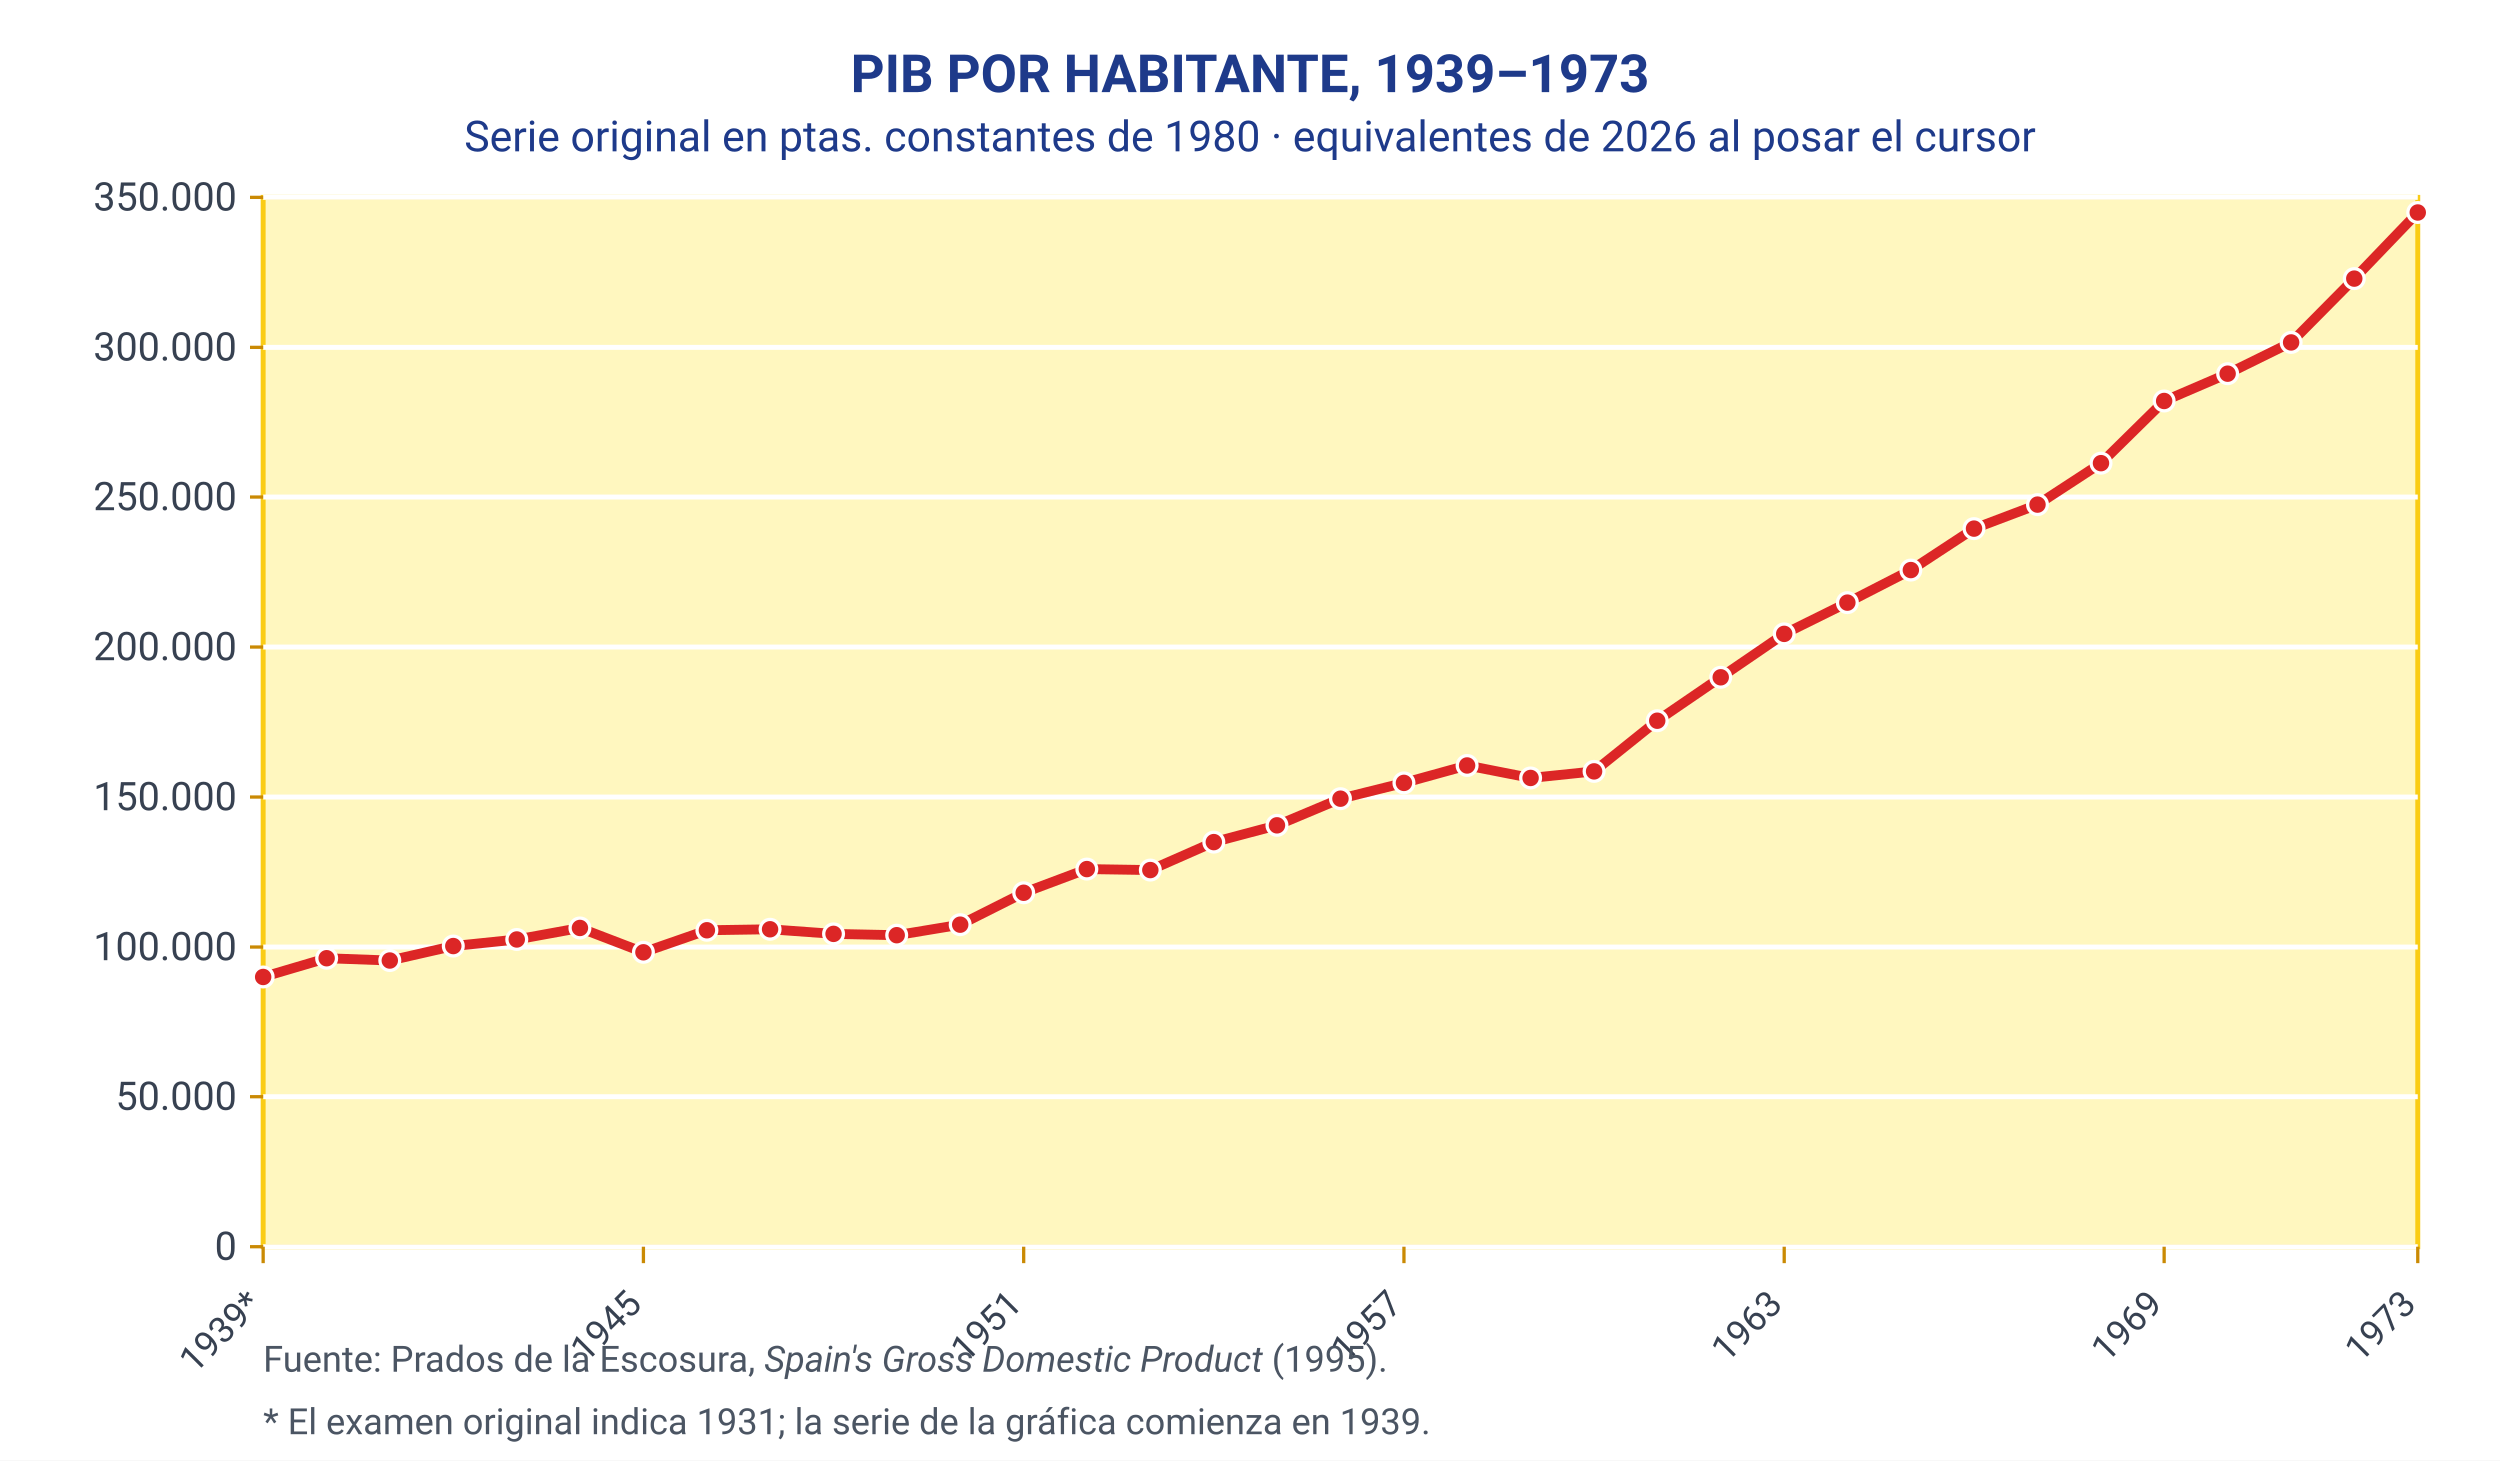
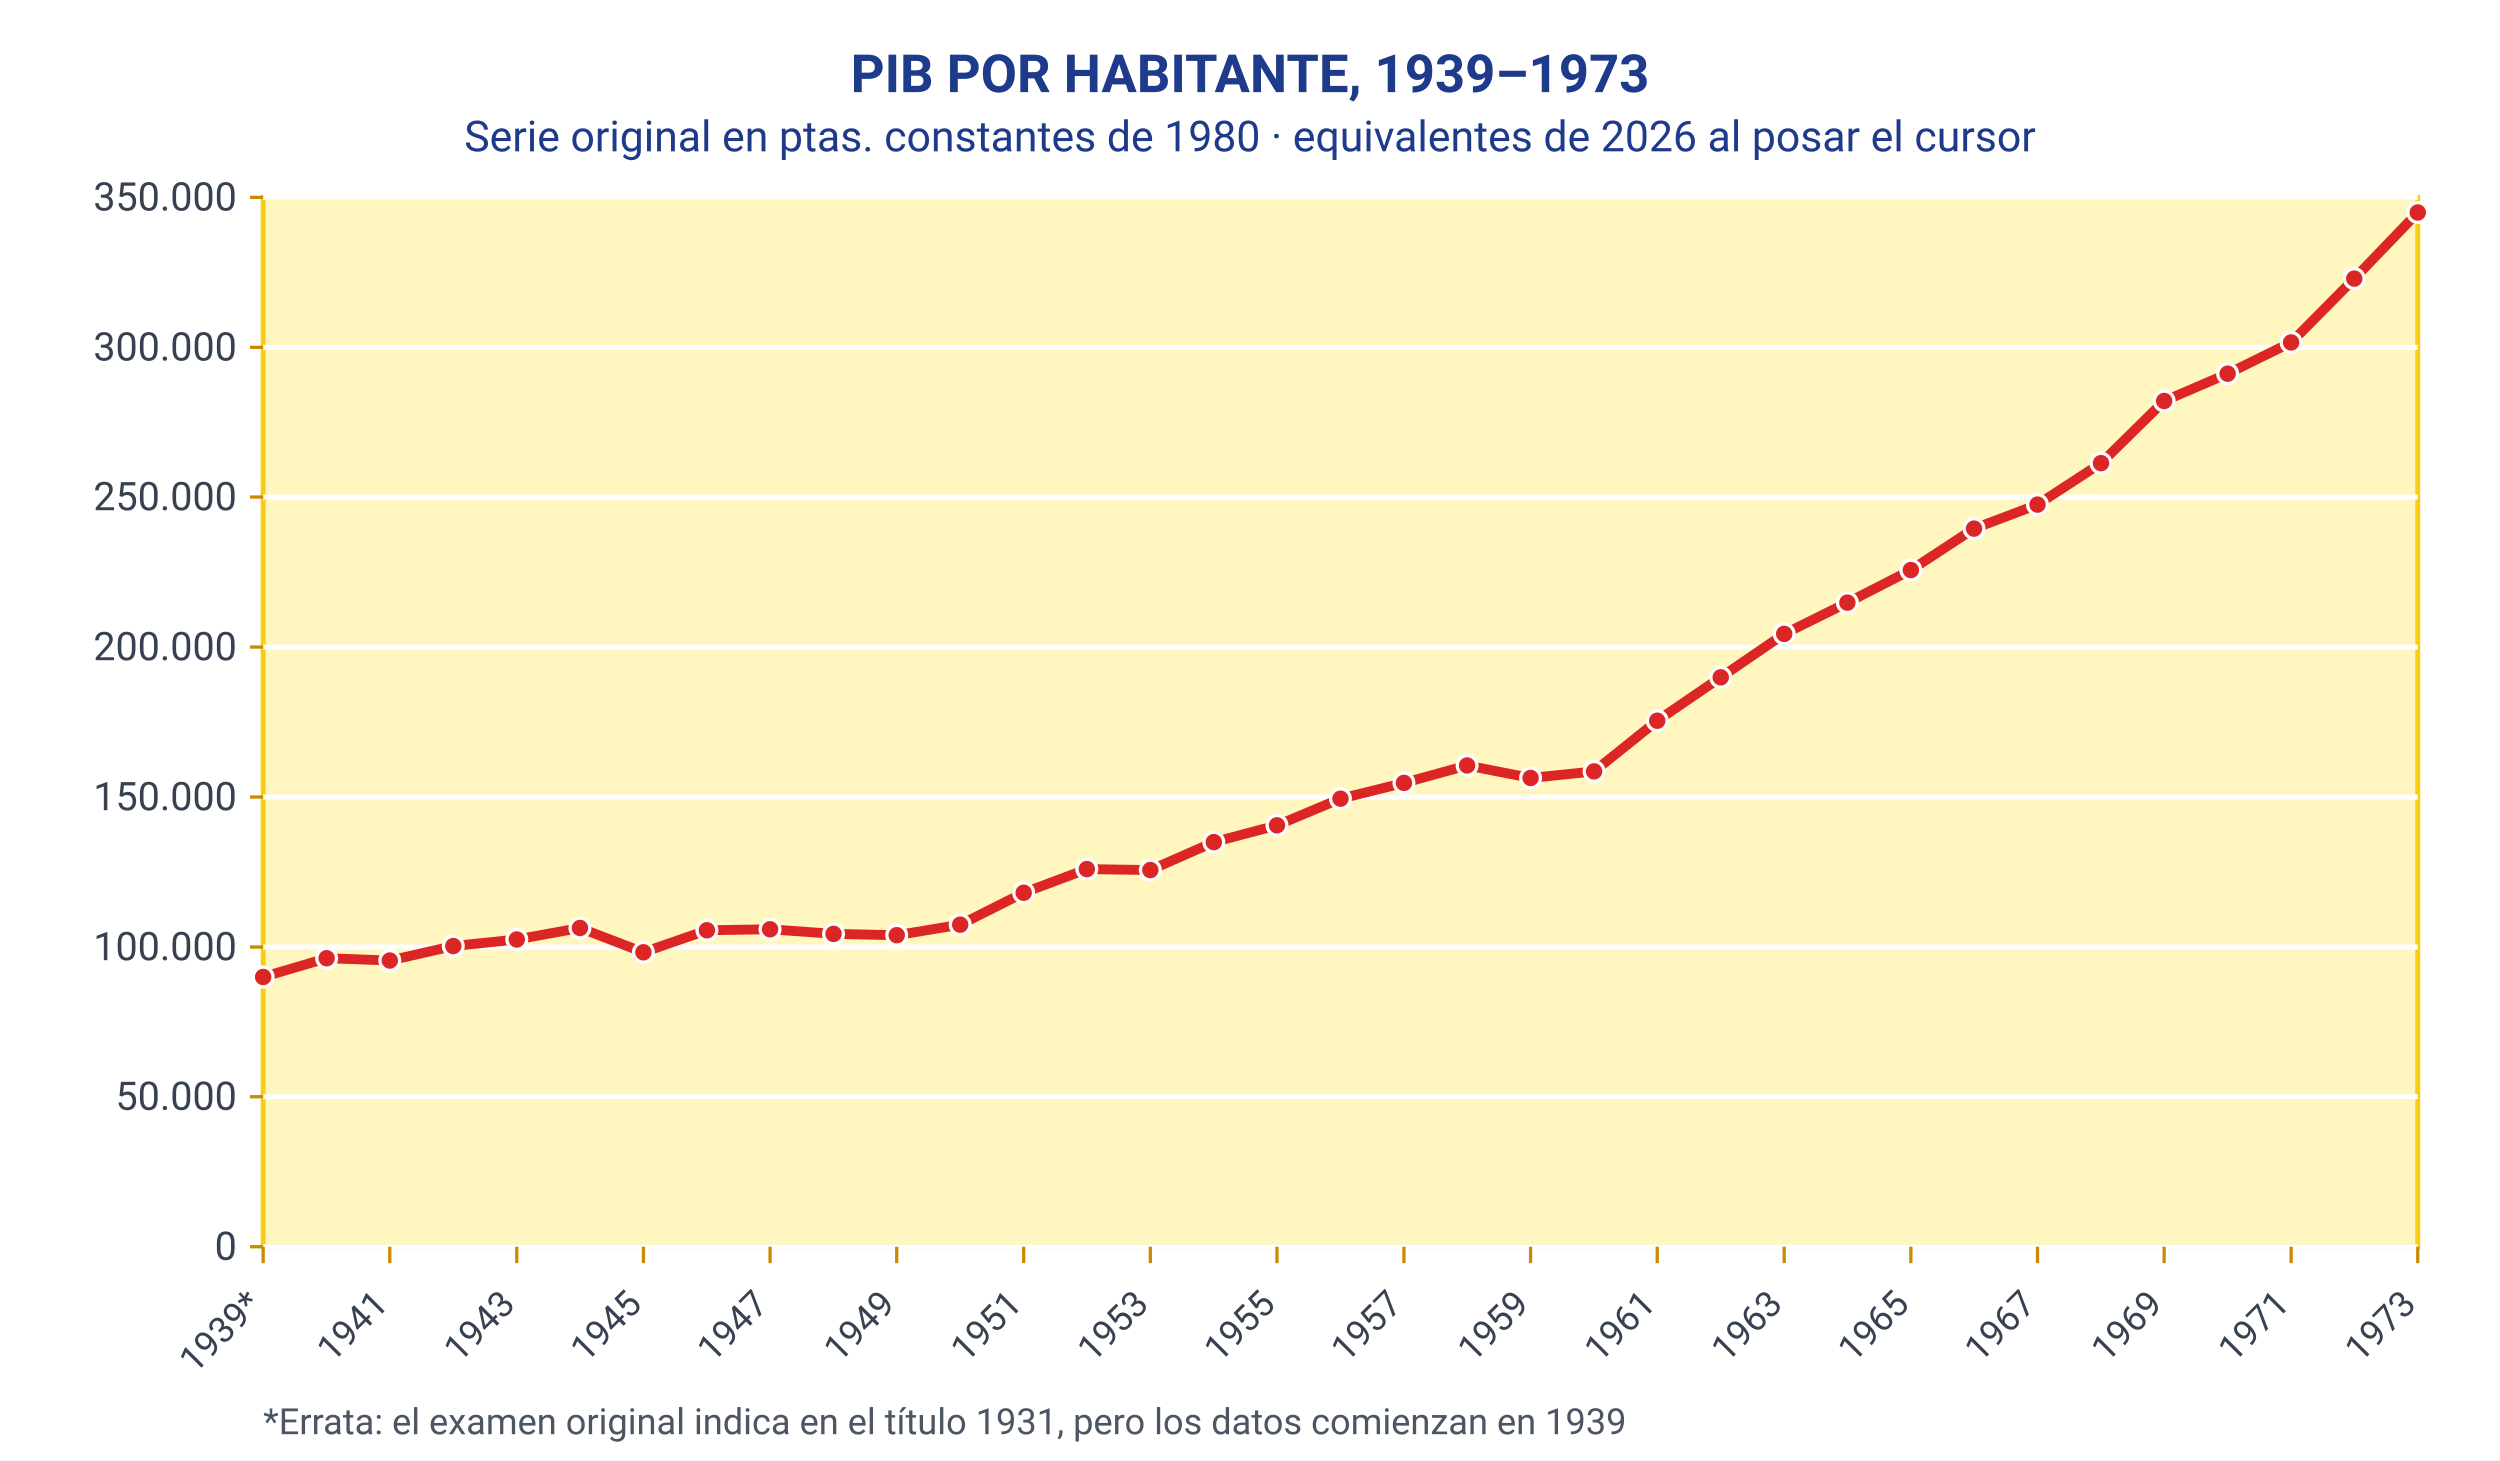
<svg xmlns="http://www.w3.org/2000/svg" width="760" height="444" viewBox="0 0 760 444" role="img" aria-label="PIB por habitante en España, 1939–1973. Serie original en pesetas constantes de 1980; equivalentes de 2026 en los tooltips.">
  <defs>
    <style>
      text { font-family: -apple-system, BlinkMacSystemFont, "Segoe UI", Roboto, "Helvetica Neue", Arial, sans-serif; }
      .title { font-size: 16px; font-weight: 700; fill: #1e3a8a; text-anchor: middle; }
      .subtitle { font-size: 13px; font-weight: 400; fill: #1e3a8a; text-anchor: middle; }
      .axis-label { font-size: 12px; fill: #374151; }
      .year-label { font-size: 11px; fill: #374151; }
      .source { font-size: 11px; fill: #4b5563; }
      .point { cursor: crosshair; outline: none; }
      .hit { fill: transparent; stroke: transparent; }
      .tooltip { visibility: hidden; pointer-events: none; }
      .point:focus .tooltip, .point.is-pressed .tooltip { visibility: visible; }
      @media (hover: hover) { .point:hover .tooltip { visibility: visible; } }
      .tooltip rect { fill: #1f2937; stroke: #fff; stroke-width: 1; rx: 5; }
      .tooltip text { fill: #fff; font-size: 11px; font-weight: 600; }
    </style>
  </defs>
  <rect width="760" height="444" fill="#fff" />
  <text x="380.0" y="28" class="title">PIB POR HABITANTE, 1939–1973</text>
  <text x="380.0" y="46" class="subtitle">Serie original en ptas. constantes de 1980 · equivalentes de 2026 al posar el cursor</text>
  <rect x="80" y="60" width="655" height="319" fill="#fef08a" fill-opacity="0.55" stroke="#facc15" stroke-width="1.5" />
  <line x1="80" y1="379.0" x2="735" y2="379.0" stroke="#ffffff" stroke-width="1.5" />
  <text x="72" y="383.0" class="axis-label" text-anchor="end">0</text>
  <line x1="76" y1="379.0" x2="80" y2="379.0" stroke="#ca8a04" stroke-width="1" />
  <line x1="80" y1="333.4" x2="735" y2="333.4" stroke="#ffffff" stroke-width="1.5" />
  <text x="72" y="337.4" class="axis-label" text-anchor="end">50.000</text>
  <line x1="76" y1="333.4" x2="80" y2="333.4" stroke="#ca8a04" stroke-width="1" />
  <line x1="80" y1="287.9" x2="735" y2="287.9" stroke="#ffffff" stroke-width="1.5" />
  <text x="72" y="291.9" class="axis-label" text-anchor="end">100.000</text>
  <line x1="76" y1="287.9" x2="80" y2="287.9" stroke="#ca8a04" stroke-width="1" />
  <line x1="80" y1="242.3" x2="735" y2="242.3" stroke="#ffffff" stroke-width="1.5" />
  <text x="72" y="246.3" class="axis-label" text-anchor="end">150.000</text>
  <line x1="76" y1="242.3" x2="80" y2="242.3" stroke="#ca8a04" stroke-width="1" />
  <line x1="80" y1="196.7" x2="735" y2="196.7" stroke="#ffffff" stroke-width="1.5" />
  <text x="72" y="200.7" class="axis-label" text-anchor="end">200.000</text>
  <line x1="76" y1="196.7" x2="80" y2="196.7" stroke="#ca8a04" stroke-width="1" />
  <line x1="80" y1="151.1" x2="735" y2="151.1" stroke="#ffffff" stroke-width="1.5" />
  <text x="72" y="155.1" class="axis-label" text-anchor="end">250.000</text>
  <line x1="76" y1="151.1" x2="80" y2="151.1" stroke="#ca8a04" stroke-width="1" />
  <line x1="80" y1="105.6" x2="735" y2="105.6" stroke="#ffffff" stroke-width="1.5" />
  <text x="72" y="109.6" class="axis-label" text-anchor="end">300.000</text>
  <line x1="76" y1="105.6" x2="80" y2="105.6" stroke="#ca8a04" stroke-width="1" />
  <line x1="80" y1="60.0" x2="735" y2="60.0" stroke="#ffffff" stroke-width="1.5" />
  <text x="72" y="64.0" class="axis-label" text-anchor="end">350.000</text>
  <line x1="76" y1="60.0" x2="80" y2="60.0" stroke="#ca8a04" stroke-width="1" />
  <line x1="80.0" y1="379" x2="80.0" y2="384" stroke="#ca8a04" stroke-width="1" />
  <text x="80.0" y="397" class="year-label" text-anchor="end" transform="rotate(-45, 80.0, 397)">1939*</text>
+   <line x1="118.5" y1="379" x2="118.5" y2="384" stroke="#ca8a04" stroke-width="1" />
+   <text x="118.5" y="397" class="year-label" text-anchor="end" transform="rotate(-45, 118.5, 397)">1941</text>
+   <line x1="157.1" y1="379" x2="157.1" y2="384" stroke="#ca8a04" stroke-width="1" />
+   <text x="157.1" y="397" class="year-label" text-anchor="end" transform="rotate(-45, 157.1, 397)">1943</text>
  <line x1="195.6" y1="379" x2="195.6" y2="384" stroke="#ca8a04" stroke-width="1" />
  <text x="195.6" y="397" class="year-label" text-anchor="end" transform="rotate(-45, 195.6, 397)">1945</text>
+   <line x1="234.1" y1="379" x2="234.1" y2="384" stroke="#ca8a04" stroke-width="1" />
+   <text x="234.1" y="397" class="year-label" text-anchor="end" transform="rotate(-45, 234.1, 397)">1947</text>
+   <line x1="272.6" y1="379" x2="272.6" y2="384" stroke="#ca8a04" stroke-width="1" />
+   <text x="272.6" y="397" class="year-label" text-anchor="end" transform="rotate(-45, 272.6, 397)">1949</text>
  <line x1="311.2" y1="379" x2="311.2" y2="384" stroke="#ca8a04" stroke-width="1" />
  <text x="311.2" y="397" class="year-label" text-anchor="end" transform="rotate(-45, 311.2, 397)">1951</text>
+   <line x1="349.7" y1="379" x2="349.7" y2="384" stroke="#ca8a04" stroke-width="1" />
+   <text x="349.7" y="397" class="year-label" text-anchor="end" transform="rotate(-45, 349.7, 397)">1953</text>
+   <line x1="388.2" y1="379" x2="388.2" y2="384" stroke="#ca8a04" stroke-width="1" />
+   <text x="388.2" y="397" class="year-label" text-anchor="end" transform="rotate(-45, 388.2, 397)">1955</text>
  <line x1="426.8" y1="379" x2="426.8" y2="384" stroke="#ca8a04" stroke-width="1" />
  <text x="426.8" y="397" class="year-label" text-anchor="end" transform="rotate(-45, 426.8, 397)">1957</text>
+   <line x1="465.3" y1="379" x2="465.3" y2="384" stroke="#ca8a04" stroke-width="1" />
+   <text x="465.3" y="397" class="year-label" text-anchor="end" transform="rotate(-45, 465.3, 397)">1959</text>
+   <line x1="503.8" y1="379" x2="503.8" y2="384" stroke="#ca8a04" stroke-width="1" />
+   <text x="503.8" y="397" class="year-label" text-anchor="end" transform="rotate(-45, 503.8, 397)">1961</text>
  <line x1="542.4" y1="379" x2="542.4" y2="384" stroke="#ca8a04" stroke-width="1" />
  <text x="542.4" y="397" class="year-label" text-anchor="end" transform="rotate(-45, 542.4, 397)">1963</text>
+   <line x1="580.9" y1="379" x2="580.9" y2="384" stroke="#ca8a04" stroke-width="1" />
+   <text x="580.9" y="397" class="year-label" text-anchor="end" transform="rotate(-45, 580.9, 397)">1965</text>
+   <line x1="619.4" y1="379" x2="619.4" y2="384" stroke="#ca8a04" stroke-width="1" />
+   <text x="619.4" y="397" class="year-label" text-anchor="end" transform="rotate(-45, 619.4, 397)">1967</text>
  <line x1="657.9" y1="379" x2="657.9" y2="384" stroke="#ca8a04" stroke-width="1" />
  <text x="657.9" y="397" class="year-label" text-anchor="end" transform="rotate(-45, 657.9, 397)">1969</text>
+   <line x1="696.5" y1="379" x2="696.5" y2="384" stroke="#ca8a04" stroke-width="1" />
+   <text x="696.5" y="397" class="year-label" text-anchor="end" transform="rotate(-45, 696.5, 397)">1971</text>
  <line x1="735.0" y1="379" x2="735.0" y2="384" stroke="#ca8a04" stroke-width="1" />
  <text x="735.0" y="397" class="year-label" text-anchor="end" transform="rotate(-45, 735.0, 397)">1973</text>
  <polyline fill="none" stroke="#dc2626" stroke-width="3" stroke-linecap="round" stroke-linejoin="round" points="80.0,297.0 99.3,291.3 118.5,292.0 137.8,287.6 157.1,285.6 176.3,282.1 195.6,289.5 214.9,282.8 234.1,282.5 253.4,283.9 272.6,284.3 291.9,281.1 311.2,271.4 330.4,264.2 349.7,264.5 369.0,256.0 388.2,250.9 407.5,242.8 426.8,238.0 446.0,232.7 465.3,236.5 484.6,234.5 503.8,219.1 523.1,205.9 542.4,192.7 561.6,183.2 580.9,173.3 600.1,160.7 619.4,153.4 638.7,140.8 657.9,121.9 677.2,113.6 696.5,104.1 715.7,84.7 735.0,64.6" />
-   <g class="point" data-year="1939" data-original-pesetas-1980="90000" data-euros-2026="3509" data-pesetas-2026="583800" tabindex="0" role="graphics-symbol" aria-label="1939*: serie original, 90.000 pesetas constantes de 1980; 3.509 euros de 2026; 583.800 pesetas de 2026">
+   <g class="point" data-year="1939" data-original-pesetas-1980="90000" data-euros-2026="3509" data-pesetas-2026="583800" tabindex="0" role="graphics-symbol" aria-label="1939*: serie original, 90.000 pesetas constantes de 1980; 3509 euros de 2026; 583.800 pesetas de 2026">
    <circle class="hit" cx="80.0" cy="297.0" r="8" />
    <circle cx="80.0" cy="297.0" r="3" fill="#dc2626" stroke="#fff" stroke-width="1" />
    <g class="tooltip" transform="translate(80.0 213.0)">
      <rect width="260" height="76" />
      <text x="8" y="17">1939*</text>
      <text x="8" y="34">Serie original: 90.000 ptas.</text>
-       <text x="8" y="51">Euros de 2026: 3.509 €</text>
+       <text x="8" y="51">Euros de 2026: 3509 €</text>
      <text x="8" y="68">Pesetas de 2026: 583.800</text>
    </g>
  </g>
-   <g class="point" data-year="1940" data-original-pesetas-1980="96200" data-euros-2026="3750" data-pesetas-2026="624000" tabindex="0" role="graphics-symbol" aria-label="1940: serie original, 96.200 pesetas constantes de 1980; 3.750 euros de 2026; 624.000 pesetas de 2026">
+   <g class="point" data-year="1940" data-original-pesetas-1980="96200" data-euros-2026="3750" data-pesetas-2026="624000" tabindex="0" role="graphics-symbol" aria-label="1940: serie original, 96.200 pesetas constantes de 1980; 3750 euros de 2026; 624.000 pesetas de 2026">
    <circle class="hit" cx="99.3" cy="291.3" r="8" />
    <circle cx="99.3" cy="291.3" r="3" fill="#dc2626" stroke="#fff" stroke-width="1" />
    <g class="tooltip" transform="translate(80.0 207.3)">
      <rect width="260" height="76" />
      <text x="8" y="17">1940</text>
      <text x="8" y="34">Serie original: 96.200 ptas.</text>
-       <text x="8" y="51">Euros de 2026: 3.750 €</text>
+       <text x="8" y="51">Euros de 2026: 3750 €</text>
      <text x="8" y="68">Pesetas de 2026: 624.000</text>
    </g>
  </g>
-   <g class="point" data-year="1941" data-original-pesetas-1980="95500" data-euros-2026="3723" data-pesetas-2026="619400" tabindex="0" role="graphics-symbol" aria-label="1941: serie original, 95.500 pesetas constantes de 1980; 3.723 euros de 2026; 619.400 pesetas de 2026">
+   <g class="point" data-year="1941" data-original-pesetas-1980="95500" data-euros-2026="3723" data-pesetas-2026="619400" tabindex="0" role="graphics-symbol" aria-label="1941: serie original, 95.500 pesetas constantes de 1980; 3723 euros de 2026; 619.400 pesetas de 2026">
    <circle class="hit" cx="118.5" cy="292.0" r="8" />
    <circle cx="118.5" cy="292.0" r="3" fill="#dc2626" stroke="#fff" stroke-width="1" />
    <g class="tooltip" transform="translate(80.0 208.0)">
      <rect width="260" height="76" />
      <text x="8" y="17">1941</text>
      <text x="8" y="34">Serie original: 95.500 ptas.</text>
-       <text x="8" y="51">Euros de 2026: 3.723 €</text>
+       <text x="8" y="51">Euros de 2026: 3723 €</text>
      <text x="8" y="68">Pesetas de 2026: 619.400</text>
    </g>
  </g>
-   <g class="point" data-year="1942" data-original-pesetas-1980="100300" data-euros-2026="3910" data-pesetas-2026="650600" tabindex="0" role="graphics-symbol" aria-label="1942: serie original, 100.300 pesetas constantes de 1980; 3.910 euros de 2026; 650.600 pesetas de 2026">
+   <g class="point" data-year="1942" data-original-pesetas-1980="100300" data-euros-2026="3910" data-pesetas-2026="650600" tabindex="0" role="graphics-symbol" aria-label="1942: serie original, 100.300 pesetas constantes de 1980; 3910 euros de 2026; 650.600 pesetas de 2026">
    <circle class="hit" cx="137.8" cy="287.6" r="8" />
    <circle cx="137.8" cy="287.6" r="3" fill="#dc2626" stroke="#fff" stroke-width="1" />
    <g class="tooltip" transform="translate(80.0 203.6)">
      <rect width="260" height="76" />
      <text x="8" y="17">1942</text>
      <text x="8" y="34">Serie original: 100.300 ptas.</text>
-       <text x="8" y="51">Euros de 2026: 3.910 €</text>
+       <text x="8" y="51">Euros de 2026: 3910 €</text>
      <text x="8" y="68">Pesetas de 2026: 650.600</text>
    </g>
  </g>
-   <g class="point" data-year="1943" data-original-pesetas-1980="102500" data-euros-2026="3996" data-pesetas-2026="664800" tabindex="0" role="graphics-symbol" aria-label="1943: serie original, 102.500 pesetas constantes de 1980; 3.996 euros de 2026; 664.800 pesetas de 2026">
+   <g class="point" data-year="1943" data-original-pesetas-1980="102500" data-euros-2026="3996" data-pesetas-2026="664800" tabindex="0" role="graphics-symbol" aria-label="1943: serie original, 102.500 pesetas constantes de 1980; 3996 euros de 2026; 664.800 pesetas de 2026">
    <circle class="hit" cx="157.1" cy="285.6" r="8" />
    <circle cx="157.1" cy="285.6" r="3" fill="#dc2626" stroke="#fff" stroke-width="1" />
    <g class="tooltip" transform="translate(80.0 201.6)">
      <rect width="260" height="76" />
      <text x="8" y="17">1943</text>
      <text x="8" y="34">Serie original: 102.500 ptas.</text>
-       <text x="8" y="51">Euros de 2026: 3.996 €</text>
+       <text x="8" y="51">Euros de 2026: 3996 €</text>
      <text x="8" y="68">Pesetas de 2026: 664.800</text>
    </g>
  </g>
-   <g class="point" data-year="1944" data-original-pesetas-1980="106300" data-euros-2026="4144" data-pesetas-2026="689500" tabindex="0" role="graphics-symbol" aria-label="1944: serie original, 106.300 pesetas constantes de 1980; 4.144 euros de 2026; 689.500 pesetas de 2026">
+   <g class="point" data-year="1944" data-original-pesetas-1980="106300" data-euros-2026="4144" data-pesetas-2026="689500" tabindex="0" role="graphics-symbol" aria-label="1944: serie original, 106.300 pesetas constantes de 1980; 4144 euros de 2026; 689.500 pesetas de 2026">
    <circle class="hit" cx="176.3" cy="282.1" r="8" />
    <circle cx="176.3" cy="282.1" r="3" fill="#dc2626" stroke="#fff" stroke-width="1" />
    <g class="tooltip" transform="translate(80.0 198.1)">
      <rect width="260" height="76" />
      <text x="8" y="17">1944</text>
      <text x="8" y="34">Serie original: 106.300 ptas.</text>
-       <text x="8" y="51">Euros de 2026: 4.144 €</text>
+       <text x="8" y="51">Euros de 2026: 4144 €</text>
      <text x="8" y="68">Pesetas de 2026: 689.500</text>
    </g>
  </g>
-   <g class="point" data-year="1945" data-original-pesetas-1980="98200" data-euros-2026="3828" data-pesetas-2026="637000" tabindex="0" role="graphics-symbol" aria-label="1945: serie original, 98.200 pesetas constantes de 1980; 3.828 euros de 2026; 637.000 pesetas de 2026">
+   <g class="point" data-year="1945" data-original-pesetas-1980="98200" data-euros-2026="3828" data-pesetas-2026="637000" tabindex="0" role="graphics-symbol" aria-label="1945: serie original, 98.200 pesetas constantes de 1980; 3828 euros de 2026; 637.000 pesetas de 2026">
    <circle class="hit" cx="195.6" cy="289.5" r="8" />
    <circle cx="195.6" cy="289.5" r="3" fill="#dc2626" stroke="#fff" stroke-width="1" />
    <g class="tooltip" transform="translate(80.0 205.5)">
      <rect width="260" height="76" />
      <text x="8" y="17">1945</text>
      <text x="8" y="34">Serie original: 98.200 ptas.</text>
-       <text x="8" y="51">Euros de 2026: 3.828 €</text>
+       <text x="8" y="51">Euros de 2026: 3828 €</text>
      <text x="8" y="68">Pesetas de 2026: 637.000</text>
    </g>
  </g>
-   <g class="point" data-year="1946" data-original-pesetas-1980="105500" data-euros-2026="4113" data-pesetas-2026="684300" tabindex="0" role="graphics-symbol" aria-label="1946: serie original, 105.500 pesetas constantes de 1980; 4.113 euros de 2026; 684.300 pesetas de 2026">
+   <g class="point" data-year="1946" data-original-pesetas-1980="105500" data-euros-2026="4113" data-pesetas-2026="684300" tabindex="0" role="graphics-symbol" aria-label="1946: serie original, 105.500 pesetas constantes de 1980; 4113 euros de 2026; 684.300 pesetas de 2026">
    <circle class="hit" cx="214.9" cy="282.8" r="8" />
    <circle cx="214.9" cy="282.8" r="3" fill="#dc2626" stroke="#fff" stroke-width="1" />
    <g class="tooltip" transform="translate(84.9 198.8)">
      <rect width="260" height="76" />
      <text x="8" y="17">1946</text>
      <text x="8" y="34">Serie original: 105.500 ptas.</text>
-       <text x="8" y="51">Euros de 2026: 4.113 €</text>
+       <text x="8" y="51">Euros de 2026: 4113 €</text>
      <text x="8" y="68">Pesetas de 2026: 684.300</text>
    </g>
  </g>
-   <g class="point" data-year="1947" data-original-pesetas-1980="105900" data-euros-2026="4128" data-pesetas-2026="686900" tabindex="0" role="graphics-symbol" aria-label="1947: serie original, 105.900 pesetas constantes de 1980; 4.128 euros de 2026; 686.900 pesetas de 2026">
+   <g class="point" data-year="1947" data-original-pesetas-1980="105900" data-euros-2026="4128" data-pesetas-2026="686900" tabindex="0" role="graphics-symbol" aria-label="1947: serie original, 105.900 pesetas constantes de 1980; 4128 euros de 2026; 686.900 pesetas de 2026">
    <circle class="hit" cx="234.1" cy="282.5" r="8" />
    <circle cx="234.1" cy="282.5" r="3" fill="#dc2626" stroke="#fff" stroke-width="1" />
    <g class="tooltip" transform="translate(104.1 198.5)">
      <rect width="260" height="76" />
      <text x="8" y="17">1947</text>
      <text x="8" y="34">Serie original: 105.900 ptas.</text>
-       <text x="8" y="51">Euros de 2026: 4.128 €</text>
+       <text x="8" y="51">Euros de 2026: 4128 €</text>
      <text x="8" y="68">Pesetas de 2026: 686.900</text>
    </g>
  </g>
-   <g class="point" data-year="1948" data-original-pesetas-1980="104300" data-euros-2026="4066" data-pesetas-2026="676500" tabindex="0" role="graphics-symbol" aria-label="1948: serie original, 104.300 pesetas constantes de 1980; 4.066 euros de 2026; 676.500 pesetas de 2026">
+   <g class="point" data-year="1948" data-original-pesetas-1980="104300" data-euros-2026="4066" data-pesetas-2026="676500" tabindex="0" role="graphics-symbol" aria-label="1948: serie original, 104.300 pesetas constantes de 1980; 4066 euros de 2026; 676.500 pesetas de 2026">
    <circle class="hit" cx="253.4" cy="283.9" r="8" />
    <circle cx="253.4" cy="283.9" r="3" fill="#dc2626" stroke="#fff" stroke-width="1" />
    <g class="tooltip" transform="translate(123.4 199.9)">
      <rect width="260" height="76" />
      <text x="8" y="17">1948</text>
      <text x="8" y="34">Serie original: 104.300 ptas.</text>
-       <text x="8" y="51">Euros de 2026: 4.066 €</text>
+       <text x="8" y="51">Euros de 2026: 4066 €</text>
      <text x="8" y="68">Pesetas de 2026: 676.500</text>
    </g>
  </g>
-   <g class="point" data-year="1949" data-original-pesetas-1980="103900" data-euros-2026="4050" data-pesetas-2026="673900" tabindex="0" role="graphics-symbol" aria-label="1949: serie original, 103.900 pesetas constantes de 1980; 4.050 euros de 2026; 673.900 pesetas de 2026">
+   <g class="point" data-year="1949" data-original-pesetas-1980="103900" data-euros-2026="4050" data-pesetas-2026="673900" tabindex="0" role="graphics-symbol" aria-label="1949: serie original, 103.900 pesetas constantes de 1980; 4050 euros de 2026; 673.900 pesetas de 2026">
    <circle class="hit" cx="272.6" cy="284.3" r="8" />
    <circle cx="272.6" cy="284.3" r="3" fill="#dc2626" stroke="#fff" stroke-width="1" />
    <g class="tooltip" transform="translate(142.6 200.3)">
      <rect width="260" height="76" />
      <text x="8" y="17">1949</text>
      <text x="8" y="34">Serie original: 103.900 ptas.</text>
-       <text x="8" y="51">Euros de 2026: 4.050 €</text>
+       <text x="8" y="51">Euros de 2026: 4050 €</text>
      <text x="8" y="68">Pesetas de 2026: 673.900</text>
    </g>
  </g>
-   <g class="point" data-year="1950" data-original-pesetas-1980="107400" data-euros-2026="4187" data-pesetas-2026="696600" tabindex="0" role="graphics-symbol" aria-label="1950: serie original, 107.400 pesetas constantes de 1980; 4.187 euros de 2026; 696.600 pesetas de 2026">
+   <g class="point" data-year="1950" data-original-pesetas-1980="107400" data-euros-2026="4187" data-pesetas-2026="696600" tabindex="0" role="graphics-symbol" aria-label="1950: serie original, 107.400 pesetas constantes de 1980; 4187 euros de 2026; 696.600 pesetas de 2026">
    <circle class="hit" cx="291.9" cy="281.1" r="8" />
    <circle cx="291.9" cy="281.1" r="3" fill="#dc2626" stroke="#fff" stroke-width="1" />
    <g class="tooltip" transform="translate(161.9 197.1)">
      <rect width="260" height="76" />
      <text x="8" y="17">1950</text>
      <text x="8" y="34">Serie original: 107.400 ptas.</text>
-       <text x="8" y="51">Euros de 2026: 4.187 €</text>
+       <text x="8" y="51">Euros de 2026: 4187 €</text>
      <text x="8" y="68">Pesetas de 2026: 696.600</text>
    </g>
  </g>
-   <g class="point" data-year="1951" data-original-pesetas-1980="118100" data-euros-2026="4604" data-pesetas-2026="766000" tabindex="0" role="graphics-symbol" aria-label="1951: serie original, 118.100 pesetas constantes de 1980; 4.604 euros de 2026; 766.000 pesetas de 2026">
+   <g class="point" data-year="1951" data-original-pesetas-1980="118100" data-euros-2026="4604" data-pesetas-2026="766000" tabindex="0" role="graphics-symbol" aria-label="1951: serie original, 118.100 pesetas constantes de 1980; 4604 euros de 2026; 766.000 pesetas de 2026">
    <circle class="hit" cx="311.2" cy="271.4" r="8" />
    <circle cx="311.2" cy="271.4" r="3" fill="#dc2626" stroke="#fff" stroke-width="1" />
    <g class="tooltip" transform="translate(181.2 187.4)">
      <rect width="260" height="76" />
      <text x="8" y="17">1951</text>
      <text x="8" y="34">Serie original: 118.100 ptas.</text>
-       <text x="8" y="51">Euros de 2026: 4.604 €</text>
+       <text x="8" y="51">Euros de 2026: 4604 €</text>
      <text x="8" y="68">Pesetas de 2026: 766.000</text>
    </g>
  </g>
-   <g class="point" data-year="1952" data-original-pesetas-1980="126000" data-euros-2026="4912" data-pesetas-2026="817300" tabindex="0" role="graphics-symbol" aria-label="1952: serie original, 126.000 pesetas constantes de 1980; 4.912 euros de 2026; 817.300 pesetas de 2026">
+   <g class="point" data-year="1952" data-original-pesetas-1980="126000" data-euros-2026="4912" data-pesetas-2026="817300" tabindex="0" role="graphics-symbol" aria-label="1952: serie original, 126.000 pesetas constantes de 1980; 4912 euros de 2026; 817.300 pesetas de 2026">
    <circle class="hit" cx="330.4" cy="264.2" r="8" />
    <circle cx="330.4" cy="264.2" r="3" fill="#dc2626" stroke="#fff" stroke-width="1" />
    <g class="tooltip" transform="translate(200.4 180.2)">
      <rect width="260" height="76" />
      <text x="8" y="17">1952</text>
      <text x="8" y="34">Serie original: 126.000 ptas.</text>
-       <text x="8" y="51">Euros de 2026: 4.912 €</text>
+       <text x="8" y="51">Euros de 2026: 4912 €</text>
      <text x="8" y="68">Pesetas de 2026: 817.300</text>
    </g>
  </g>
-   <g class="point" data-year="1953" data-original-pesetas-1980="125600" data-euros-2026="4896" data-pesetas-2026="814700" tabindex="0" role="graphics-symbol" aria-label="1953: serie original, 125.600 pesetas constantes de 1980; 4.896 euros de 2026; 814.700 pesetas de 2026">
+   <g class="point" data-year="1953" data-original-pesetas-1980="125600" data-euros-2026="4896" data-pesetas-2026="814700" tabindex="0" role="graphics-symbol" aria-label="1953: serie original, 125.600 pesetas constantes de 1980; 4896 euros de 2026; 814.700 pesetas de 2026">
    <circle class="hit" cx="349.7" cy="264.5" r="8" />
    <circle cx="349.7" cy="264.5" r="3" fill="#dc2626" stroke="#fff" stroke-width="1" />
    <g class="tooltip" transform="translate(219.7 180.5)">
      <rect width="260" height="76" />
      <text x="8" y="17">1953</text>
      <text x="8" y="34">Serie original: 125.600 ptas.</text>
-       <text x="8" y="51">Euros de 2026: 4.896 €</text>
+       <text x="8" y="51">Euros de 2026: 4896 €</text>
      <text x="8" y="68">Pesetas de 2026: 814.700</text>
    </g>
  </g>
-   <g class="point" data-year="1954" data-original-pesetas-1980="134900" data-euros-2026="5259" data-pesetas-2026="875000" tabindex="0" role="graphics-symbol" aria-label="1954: serie original, 134.900 pesetas constantes de 1980; 5.259 euros de 2026; 875.000 pesetas de 2026">
+   <g class="point" data-year="1954" data-original-pesetas-1980="134900" data-euros-2026="5259" data-pesetas-2026="875000" tabindex="0" role="graphics-symbol" aria-label="1954: serie original, 134.900 pesetas constantes de 1980; 5259 euros de 2026; 875.000 pesetas de 2026">
    <circle class="hit" cx="369.0" cy="256.0" r="8" />
    <circle cx="369.0" cy="256.0" r="3" fill="#dc2626" stroke="#fff" stroke-width="1" />
    <g class="tooltip" transform="translate(239.0 172.0)">
      <rect width="260" height="76" />
      <text x="8" y="17">1954</text>
      <text x="8" y="34">Serie original: 134.900 ptas.</text>
-       <text x="8" y="51">Euros de 2026: 5.259 €</text>
+       <text x="8" y="51">Euros de 2026: 5259 €</text>
      <text x="8" y="68">Pesetas de 2026: 875.000</text>
    </g>
  </g>
-   <g class="point" data-year="1955" data-original-pesetas-1980="140500" data-euros-2026="5477" data-pesetas-2026="911300" tabindex="0" role="graphics-symbol" aria-label="1955: serie original, 140.500 pesetas constantes de 1980; 5.477 euros de 2026; 911.300 pesetas de 2026">
+   <g class="point" data-year="1955" data-original-pesetas-1980="140500" data-euros-2026="5477" data-pesetas-2026="911300" tabindex="0" role="graphics-symbol" aria-label="1955: serie original, 140.500 pesetas constantes de 1980; 5477 euros de 2026; 911.300 pesetas de 2026">
    <circle class="hit" cx="388.2" cy="250.9" r="8" />
    <circle cx="388.2" cy="250.9" r="3" fill="#dc2626" stroke="#fff" stroke-width="1" />
    <g class="tooltip" transform="translate(258.2 166.9)">
      <rect width="260" height="76" />
      <text x="8" y="17">1955</text>
      <text x="8" y="34">Serie original: 140.500 ptas.</text>
-       <text x="8" y="51">Euros de 2026: 5.477 €</text>
+       <text x="8" y="51">Euros de 2026: 5477 €</text>
      <text x="8" y="68">Pesetas de 2026: 911.300</text>
    </g>
  </g>
-   <g class="point" data-year="1956" data-original-pesetas-1980="149400" data-euros-2026="5824" data-pesetas-2026="969100" tabindex="0" role="graphics-symbol" aria-label="1956: serie original, 149.400 pesetas constantes de 1980; 5.824 euros de 2026; 969.100 pesetas de 2026">
+   <g class="point" data-year="1956" data-original-pesetas-1980="149400" data-euros-2026="5824" data-pesetas-2026="969100" tabindex="0" role="graphics-symbol" aria-label="1956: serie original, 149.400 pesetas constantes de 1980; 5824 euros de 2026; 969.100 pesetas de 2026">
    <circle class="hit" cx="407.5" cy="242.8" r="8" />
    <circle cx="407.5" cy="242.8" r="3" fill="#dc2626" stroke="#fff" stroke-width="1" />
    <g class="tooltip" transform="translate(277.5 158.8)">
      <rect width="260" height="76" />
      <text x="8" y="17">1956</text>
      <text x="8" y="34">Serie original: 149.400 ptas.</text>
-       <text x="8" y="51">Euros de 2026: 5.824 €</text>
+       <text x="8" y="51">Euros de 2026: 5824 €</text>
      <text x="8" y="68">Pesetas de 2026: 969.100</text>
    </g>
  </g>
-   <g class="point" data-year="1957" data-original-pesetas-1980="154700" data-euros-2026="6031" data-pesetas-2026="1003400" tabindex="0" role="graphics-symbol" aria-label="1957: serie original, 154.700 pesetas constantes de 1980; 6.031 euros de 2026; 1.003.400 pesetas de 2026">
+   <g class="point" data-year="1957" data-original-pesetas-1980="154700" data-euros-2026="6031" data-pesetas-2026="1003400" tabindex="0" role="graphics-symbol" aria-label="1957: serie original, 154.700 pesetas constantes de 1980; 6031 euros de 2026; 1.003.400 pesetas de 2026">
    <circle class="hit" cx="426.8" cy="238.0" r="8" />
    <circle cx="426.8" cy="238.0" r="3" fill="#dc2626" stroke="#fff" stroke-width="1" />
    <g class="tooltip" transform="translate(296.8 154.0)">
      <rect width="260" height="76" />
      <text x="8" y="17">1957</text>
      <text x="8" y="34">Serie original: 154.700 ptas.</text>
-       <text x="8" y="51">Euros de 2026: 6.031 €</text>
+       <text x="8" y="51">Euros de 2026: 6031 €</text>
      <text x="8" y="68">Pesetas de 2026: 1.003.400</text>
    </g>
  </g>
-   <g class="point" data-year="1958" data-original-pesetas-1980="160500" data-euros-2026="6257" data-pesetas-2026="1041100" tabindex="0" role="graphics-symbol" aria-label="1958: serie original, 160.500 pesetas constantes de 1980; 6.257 euros de 2026; 1.041.100 pesetas de 2026">
+   <g class="point" data-year="1958" data-original-pesetas-1980="160500" data-euros-2026="6257" data-pesetas-2026="1041100" tabindex="0" role="graphics-symbol" aria-label="1958: serie original, 160.500 pesetas constantes de 1980; 6257 euros de 2026; 1.041.100 pesetas de 2026">
    <circle class="hit" cx="446.0" cy="232.7" r="8" />
    <circle cx="446.0" cy="232.7" r="3" fill="#dc2626" stroke="#fff" stroke-width="1" />
    <g class="tooltip" transform="translate(316.0 148.7)">
      <rect width="260" height="76" />
      <text x="8" y="17">1958</text>
      <text x="8" y="34">Serie original: 160.500 ptas.</text>
-       <text x="8" y="51">Euros de 2026: 6.257 €</text>
+       <text x="8" y="51">Euros de 2026: 6257 €</text>
      <text x="8" y="68">Pesetas de 2026: 1.041.100</text>
    </g>
  </g>
-   <g class="point" data-year="1959" data-original-pesetas-1980="156400" data-euros-2026="6097" data-pesetas-2026="1014500" tabindex="0" role="graphics-symbol" aria-label="1959: serie original, 156.400 pesetas constantes de 1980; 6.097 euros de 2026; 1.014.500 pesetas de 2026">
+   <g class="point" data-year="1959" data-original-pesetas-1980="156400" data-euros-2026="6097" data-pesetas-2026="1014500" tabindex="0" role="graphics-symbol" aria-label="1959: serie original, 156.400 pesetas constantes de 1980; 6097 euros de 2026; 1.014.500 pesetas de 2026">
    <circle class="hit" cx="465.3" cy="236.5" r="8" />
    <circle cx="465.3" cy="236.5" r="3" fill="#dc2626" stroke="#fff" stroke-width="1" />
    <g class="tooltip" transform="translate(335.3 152.5)">
      <rect width="260" height="76" />
      <text x="8" y="17">1959</text>
      <text x="8" y="34">Serie original: 156.400 ptas.</text>
-       <text x="8" y="51">Euros de 2026: 6.097 €</text>
+       <text x="8" y="51">Euros de 2026: 6097 €</text>
      <text x="8" y="68">Pesetas de 2026: 1.014.500</text>
    </g>
  </g>
-   <g class="point" data-year="1960" data-original-pesetas-1980="158500" data-euros-2026="6179" data-pesetas-2026="1028100" tabindex="0" role="graphics-symbol" aria-label="1960: serie original, 158.500 pesetas constantes de 1980; 6.179 euros de 2026; 1.028.100 pesetas de 2026">
+   <g class="point" data-year="1960" data-original-pesetas-1980="158500" data-euros-2026="6179" data-pesetas-2026="1028100" tabindex="0" role="graphics-symbol" aria-label="1960: serie original, 158.500 pesetas constantes de 1980; 6179 euros de 2026; 1.028.100 pesetas de 2026">
    <circle class="hit" cx="484.6" cy="234.5" r="8" />
    <circle cx="484.6" cy="234.5" r="3" fill="#dc2626" stroke="#fff" stroke-width="1" />
    <g class="tooltip" transform="translate(354.6 150.5)">
      <rect width="260" height="76" />
      <text x="8" y="17">1960</text>
      <text x="8" y="34">Serie original: 158.500 ptas.</text>
-       <text x="8" y="51">Euros de 2026: 6.179 €</text>
+       <text x="8" y="51">Euros de 2026: 6179 €</text>
      <text x="8" y="68">Pesetas de 2026: 1.028.100</text>
    </g>
  </g>
-   <g class="point" data-year="1961" data-original-pesetas-1980="175400" data-euros-2026="6838" data-pesetas-2026="1137700" tabindex="0" role="graphics-symbol" aria-label="1961: serie original, 175.400 pesetas constantes de 1980; 6.838 euros de 2026; 1.137.700 pesetas de 2026">
+   <g class="point" data-year="1961" data-original-pesetas-1980="175400" data-euros-2026="6838" data-pesetas-2026="1137700" tabindex="0" role="graphics-symbol" aria-label="1961: serie original, 175.400 pesetas constantes de 1980; 6838 euros de 2026; 1.137.700 pesetas de 2026">
    <circle class="hit" cx="503.8" cy="219.1" r="8" />
    <circle cx="503.8" cy="219.1" r="3" fill="#dc2626" stroke="#fff" stroke-width="1" />
    <g class="tooltip" transform="translate(373.8 135.1)">
      <rect width="260" height="76" />
      <text x="8" y="17">1961</text>
      <text x="8" y="34">Serie original: 175.400 ptas.</text>
-       <text x="8" y="51">Euros de 2026: 6.838 €</text>
+       <text x="8" y="51">Euros de 2026: 6838 €</text>
      <text x="8" y="68">Pesetas de 2026: 1.137.700</text>
    </g>
  </g>
-   <g class="point" data-year="1962" data-original-pesetas-1980="189900" data-euros-2026="7403" data-pesetas-2026="1231700" tabindex="0" role="graphics-symbol" aria-label="1962: serie original, 189.900 pesetas constantes de 1980; 7.403 euros de 2026; 1.231.700 pesetas de 2026">
+   <g class="point" data-year="1962" data-original-pesetas-1980="189900" data-euros-2026="7403" data-pesetas-2026="1231700" tabindex="0" role="graphics-symbol" aria-label="1962: serie original, 189.900 pesetas constantes de 1980; 7403 euros de 2026; 1.231.700 pesetas de 2026">
    <circle class="hit" cx="523.1" cy="205.9" r="8" />
    <circle cx="523.1" cy="205.9" r="3" fill="#dc2626" stroke="#fff" stroke-width="1" />
    <g class="tooltip" transform="translate(393.1 121.9)">
      <rect width="260" height="76" />
      <text x="8" y="17">1962</text>
      <text x="8" y="34">Serie original: 189.900 ptas.</text>
-       <text x="8" y="51">Euros de 2026: 7.403 €</text>
+       <text x="8" y="51">Euros de 2026: 7403 €</text>
      <text x="8" y="68">Pesetas de 2026: 1.231.700</text>
    </g>
  </g>
-   <g class="point" data-year="1963" data-original-pesetas-1980="204400" data-euros-2026="7968" data-pesetas-2026="1325800" tabindex="0" role="graphics-symbol" aria-label="1963: serie original, 204.400 pesetas constantes de 1980; 7.968 euros de 2026; 1.325.800 pesetas de 2026">
+   <g class="point" data-year="1963" data-original-pesetas-1980="204400" data-euros-2026="7968" data-pesetas-2026="1325800" tabindex="0" role="graphics-symbol" aria-label="1963: serie original, 204.400 pesetas constantes de 1980; 7968 euros de 2026; 1.325.800 pesetas de 2026">
    <circle class="hit" cx="542.4" cy="192.7" r="8" />
    <circle cx="542.4" cy="192.7" r="3" fill="#dc2626" stroke="#fff" stroke-width="1" />
    <g class="tooltip" transform="translate(412.4 108.7)">
      <rect width="260" height="76" />
      <text x="8" y="17">1963</text>
      <text x="8" y="34">Serie original: 204.400 ptas.</text>
-       <text x="8" y="51">Euros de 2026: 7.968 €</text>
+       <text x="8" y="51">Euros de 2026: 7968 €</text>
      <text x="8" y="68">Pesetas de 2026: 1.325.800</text>
    </g>
  </g>
-   <g class="point" data-year="1964" data-original-pesetas-1980="214800" data-euros-2026="8374" data-pesetas-2026="1393300" tabindex="0" role="graphics-symbol" aria-label="1964: serie original, 214.800 pesetas constantes de 1980; 8.374 euros de 2026; 1.393.300 pesetas de 2026">
+   <g class="point" data-year="1964" data-original-pesetas-1980="214800" data-euros-2026="8374" data-pesetas-2026="1393300" tabindex="0" role="graphics-symbol" aria-label="1964: serie original, 214.800 pesetas constantes de 1980; 8374 euros de 2026; 1.393.300 pesetas de 2026">
    <circle class="hit" cx="561.6" cy="183.2" r="8" />
    <circle cx="561.6" cy="183.2" r="3" fill="#dc2626" stroke="#fff" stroke-width="1" />
    <g class="tooltip" transform="translate(431.6 99.2)">
      <rect width="260" height="76" />
      <text x="8" y="17">1964</text>
      <text x="8" y="34">Serie original: 214.800 ptas.</text>
-       <text x="8" y="51">Euros de 2026: 8.374 €</text>
+       <text x="8" y="51">Euros de 2026: 8374 €</text>
      <text x="8" y="68">Pesetas de 2026: 1.393.300</text>
    </g>
  </g>
-   <g class="point" data-year="1965" data-original-pesetas-1980="225700" data-euros-2026="8799" data-pesetas-2026="1464000" tabindex="0" role="graphics-symbol" aria-label="1965: serie original, 225.700 pesetas constantes de 1980; 8.799 euros de 2026; 1.464.000 pesetas de 2026">
+   <g class="point" data-year="1965" data-original-pesetas-1980="225700" data-euros-2026="8799" data-pesetas-2026="1464000" tabindex="0" role="graphics-symbol" aria-label="1965: serie original, 225.700 pesetas constantes de 1980; 8799 euros de 2026; 1.464.000 pesetas de 2026">
    <circle class="hit" cx="580.9" cy="173.3" r="8" />
    <circle cx="580.9" cy="173.3" r="3" fill="#dc2626" stroke="#fff" stroke-width="1" />
    <g class="tooltip" transform="translate(450.9 89.3)">
      <rect width="260" height="76" />
      <text x="8" y="17">1965</text>
      <text x="8" y="34">Serie original: 225.700 ptas.</text>
-       <text x="8" y="51">Euros de 2026: 8.799 €</text>
+       <text x="8" y="51">Euros de 2026: 8799 €</text>
      <text x="8" y="68">Pesetas de 2026: 1.464.000</text>
    </g>
  </g>
-   <g class="point" data-year="1966" data-original-pesetas-1980="239500" data-euros-2026="9337" data-pesetas-2026="1553500" tabindex="0" role="graphics-symbol" aria-label="1966: serie original, 239.500 pesetas constantes de 1980; 9.337 euros de 2026; 1.553.500 pesetas de 2026">
+   <g class="point" data-year="1966" data-original-pesetas-1980="239500" data-euros-2026="9337" data-pesetas-2026="1553500" tabindex="0" role="graphics-symbol" aria-label="1966: serie original, 239.500 pesetas constantes de 1980; 9337 euros de 2026; 1.553.500 pesetas de 2026">
    <circle class="hit" cx="600.1" cy="160.7" r="8" />
    <circle cx="600.1" cy="160.7" r="3" fill="#dc2626" stroke="#fff" stroke-width="1" />
    <g class="tooltip" transform="translate(470.1 76.7)">
      <rect width="260" height="76" />
      <text x="8" y="17">1966</text>
      <text x="8" y="34">Serie original: 239.500 ptas.</text>
-       <text x="8" y="51">Euros de 2026: 9.337 €</text>
+       <text x="8" y="51">Euros de 2026: 9337 €</text>
      <text x="8" y="68">Pesetas de 2026: 1.553.500</text>
    </g>
  </g>
-   <g class="point" data-year="1967" data-original-pesetas-1980="247500" data-euros-2026="9648" data-pesetas-2026="1605400" tabindex="0" role="graphics-symbol" aria-label="1967: serie original, 247.500 pesetas constantes de 1980; 9.648 euros de 2026; 1.605.400 pesetas de 2026">
+   <g class="point" data-year="1967" data-original-pesetas-1980="247500" data-euros-2026="9648" data-pesetas-2026="1605400" tabindex="0" role="graphics-symbol" aria-label="1967: serie original, 247.500 pesetas constantes de 1980; 9648 euros de 2026; 1.605.400 pesetas de 2026">
    <circle class="hit" cx="619.4" cy="153.4" r="8" />
    <circle cx="619.4" cy="153.4" r="3" fill="#dc2626" stroke="#fff" stroke-width="1" />
    <g class="tooltip" transform="translate(475.0 69.4)">
      <rect width="260" height="76" />
      <text x="8" y="17">1967</text>
      <text x="8" y="34">Serie original: 247.500 ptas.</text>
-       <text x="8" y="51">Euros de 2026: 9.648 €</text>
+       <text x="8" y="51">Euros de 2026: 9648 €</text>
      <text x="8" y="68">Pesetas de 2026: 1.605.400</text>
    </g>
  </g>
  <g class="point" data-year="1968" data-original-pesetas-1980="261400" data-euros-2026="10190" data-pesetas-2026="1695500" tabindex="0" role="graphics-symbol" aria-label="1968: serie original, 261.400 pesetas constantes de 1980; 10.190 euros de 2026; 1.695.500 pesetas de 2026">
    <circle class="hit" cx="638.7" cy="140.8" r="8" />
    <circle cx="638.7" cy="140.8" r="3" fill="#dc2626" stroke="#fff" stroke-width="1" />
    <g class="tooltip" transform="translate(475.0 148.8)">
      <rect width="260" height="76" />
      <text x="8" y="17">1968</text>
      <text x="8" y="34">Serie original: 261.400 ptas.</text>
      <text x="8" y="51">Euros de 2026: 10.190 €</text>
      <text x="8" y="68">Pesetas de 2026: 1.695.500</text>
    </g>
  </g>
  <g class="point" data-year="1969" data-original-pesetas-1980="282100" data-euros-2026="10997" data-pesetas-2026="1829800" tabindex="0" role="graphics-symbol" aria-label="1969: serie original, 282.100 pesetas constantes de 1980; 10.997 euros de 2026; 1.829.800 pesetas de 2026">
    <circle class="hit" cx="657.9" cy="121.9" r="8" />
    <circle cx="657.9" cy="121.9" r="3" fill="#dc2626" stroke="#fff" stroke-width="1" />
    <g class="tooltip" transform="translate(475.0 129.9)">
      <rect width="260" height="76" />
      <text x="8" y="17">1969</text>
      <text x="8" y="34">Serie original: 282.100 ptas.</text>
      <text x="8" y="51">Euros de 2026: 10.997 €</text>
      <text x="8" y="68">Pesetas de 2026: 1.829.800</text>
    </g>
  </g>
  <g class="point" data-year="1970" data-original-pesetas-1980="291200" data-euros-2026="11352" data-pesetas-2026="1888800" tabindex="0" role="graphics-symbol" aria-label="1970: serie original, 291.200 pesetas constantes de 1980; 11.352 euros de 2026; 1.888.800 pesetas de 2026">
    <circle class="hit" cx="677.2" cy="113.6" r="8" />
    <circle cx="677.2" cy="113.6" r="3" fill="#dc2626" stroke="#fff" stroke-width="1" />
    <g class="tooltip" transform="translate(475.0 121.6)">
      <rect width="260" height="76" />
      <text x="8" y="17">1970</text>
      <text x="8" y="34">Serie original: 291.200 ptas.</text>
      <text x="8" y="51">Euros de 2026: 11.352 €</text>
      <text x="8" y="68">Pesetas de 2026: 1.888.800</text>
    </g>
  </g>
  <g class="point" data-year="1971" data-original-pesetas-1980="301600" data-euros-2026="11757" data-pesetas-2026="1956300" tabindex="0" role="graphics-symbol" aria-label="1971: serie original, 301.600 pesetas constantes de 1980; 11.757 euros de 2026; 1.956.300 pesetas de 2026">
    <circle class="hit" cx="696.5" cy="104.1" r="8" />
    <circle cx="696.5" cy="104.1" r="3" fill="#dc2626" stroke="#fff" stroke-width="1" />
    <g class="tooltip" transform="translate(475.0 112.1)">
      <rect width="260" height="76" />
      <text x="8" y="17">1971</text>
      <text x="8" y="34">Serie original: 301.600 ptas.</text>
      <text x="8" y="51">Euros de 2026: 11.757 €</text>
      <text x="8" y="68">Pesetas de 2026: 1.956.300</text>
    </g>
  </g>
  <g class="point" data-year="1972" data-original-pesetas-1980="322900" data-euros-2026="12588" data-pesetas-2026="2094400" tabindex="0" role="graphics-symbol" aria-label="1972: serie original, 322.900 pesetas constantes de 1980; 12.588 euros de 2026; 2.094.400 pesetas de 2026">
    <circle class="hit" cx="715.7" cy="84.7" r="8" />
    <circle cx="715.7" cy="84.7" r="3" fill="#dc2626" stroke="#fff" stroke-width="1" />
    <g class="tooltip" transform="translate(475.0 92.7)">
      <rect width="260" height="76" />
      <text x="8" y="17">1972</text>
      <text x="8" y="34">Serie original: 322.900 ptas.</text>
      <text x="8" y="51">Euros de 2026: 12.588 €</text>
      <text x="8" y="68">Pesetas de 2026: 2.094.400</text>
    </g>
  </g>
  <g class="point" data-year="1973" data-original-pesetas-1980="345000" data-euros-2026="13449" data-pesetas-2026="2237800" tabindex="0" role="graphics-symbol" aria-label="1973: serie original, 345.000 pesetas constantes de 1980; 13.449 euros de 2026; 2.237.800 pesetas de 2026">
    <circle class="hit" cx="735.0" cy="64.6" r="8" />
    <circle cx="735.0" cy="64.6" r="3" fill="#dc2626" stroke="#fff" stroke-width="1" />
    <g class="tooltip" transform="translate(475.0 72.6)">
      <rect width="260" height="76" />
      <text x="8" y="17">1973</text>
      <text x="8" y="34">Serie original: 345.000 ptas.</text>
      <text x="8" y="51">Euros de 2026: 13.449 €</text>
      <text x="8" y="68">Pesetas de 2026: 2.237.800</text>
    </g>
  </g>
-   <text x="80" y="417" class="source" font-style="normal">Fuente: Prados de la Escosura, <tspan font-style="italic">Spain's Gross Domestic Product</tspan> (1995).</text>
-   <text x="80" y="436" class="source">* El examen original indica 1931; la serie de la gráfica comienza en 1939.</text>
+   <text x="80" y="436" class="source">*Errata: el examen original indica en el título 1931, pero los datos comienzan en 1939</text>
</svg>
